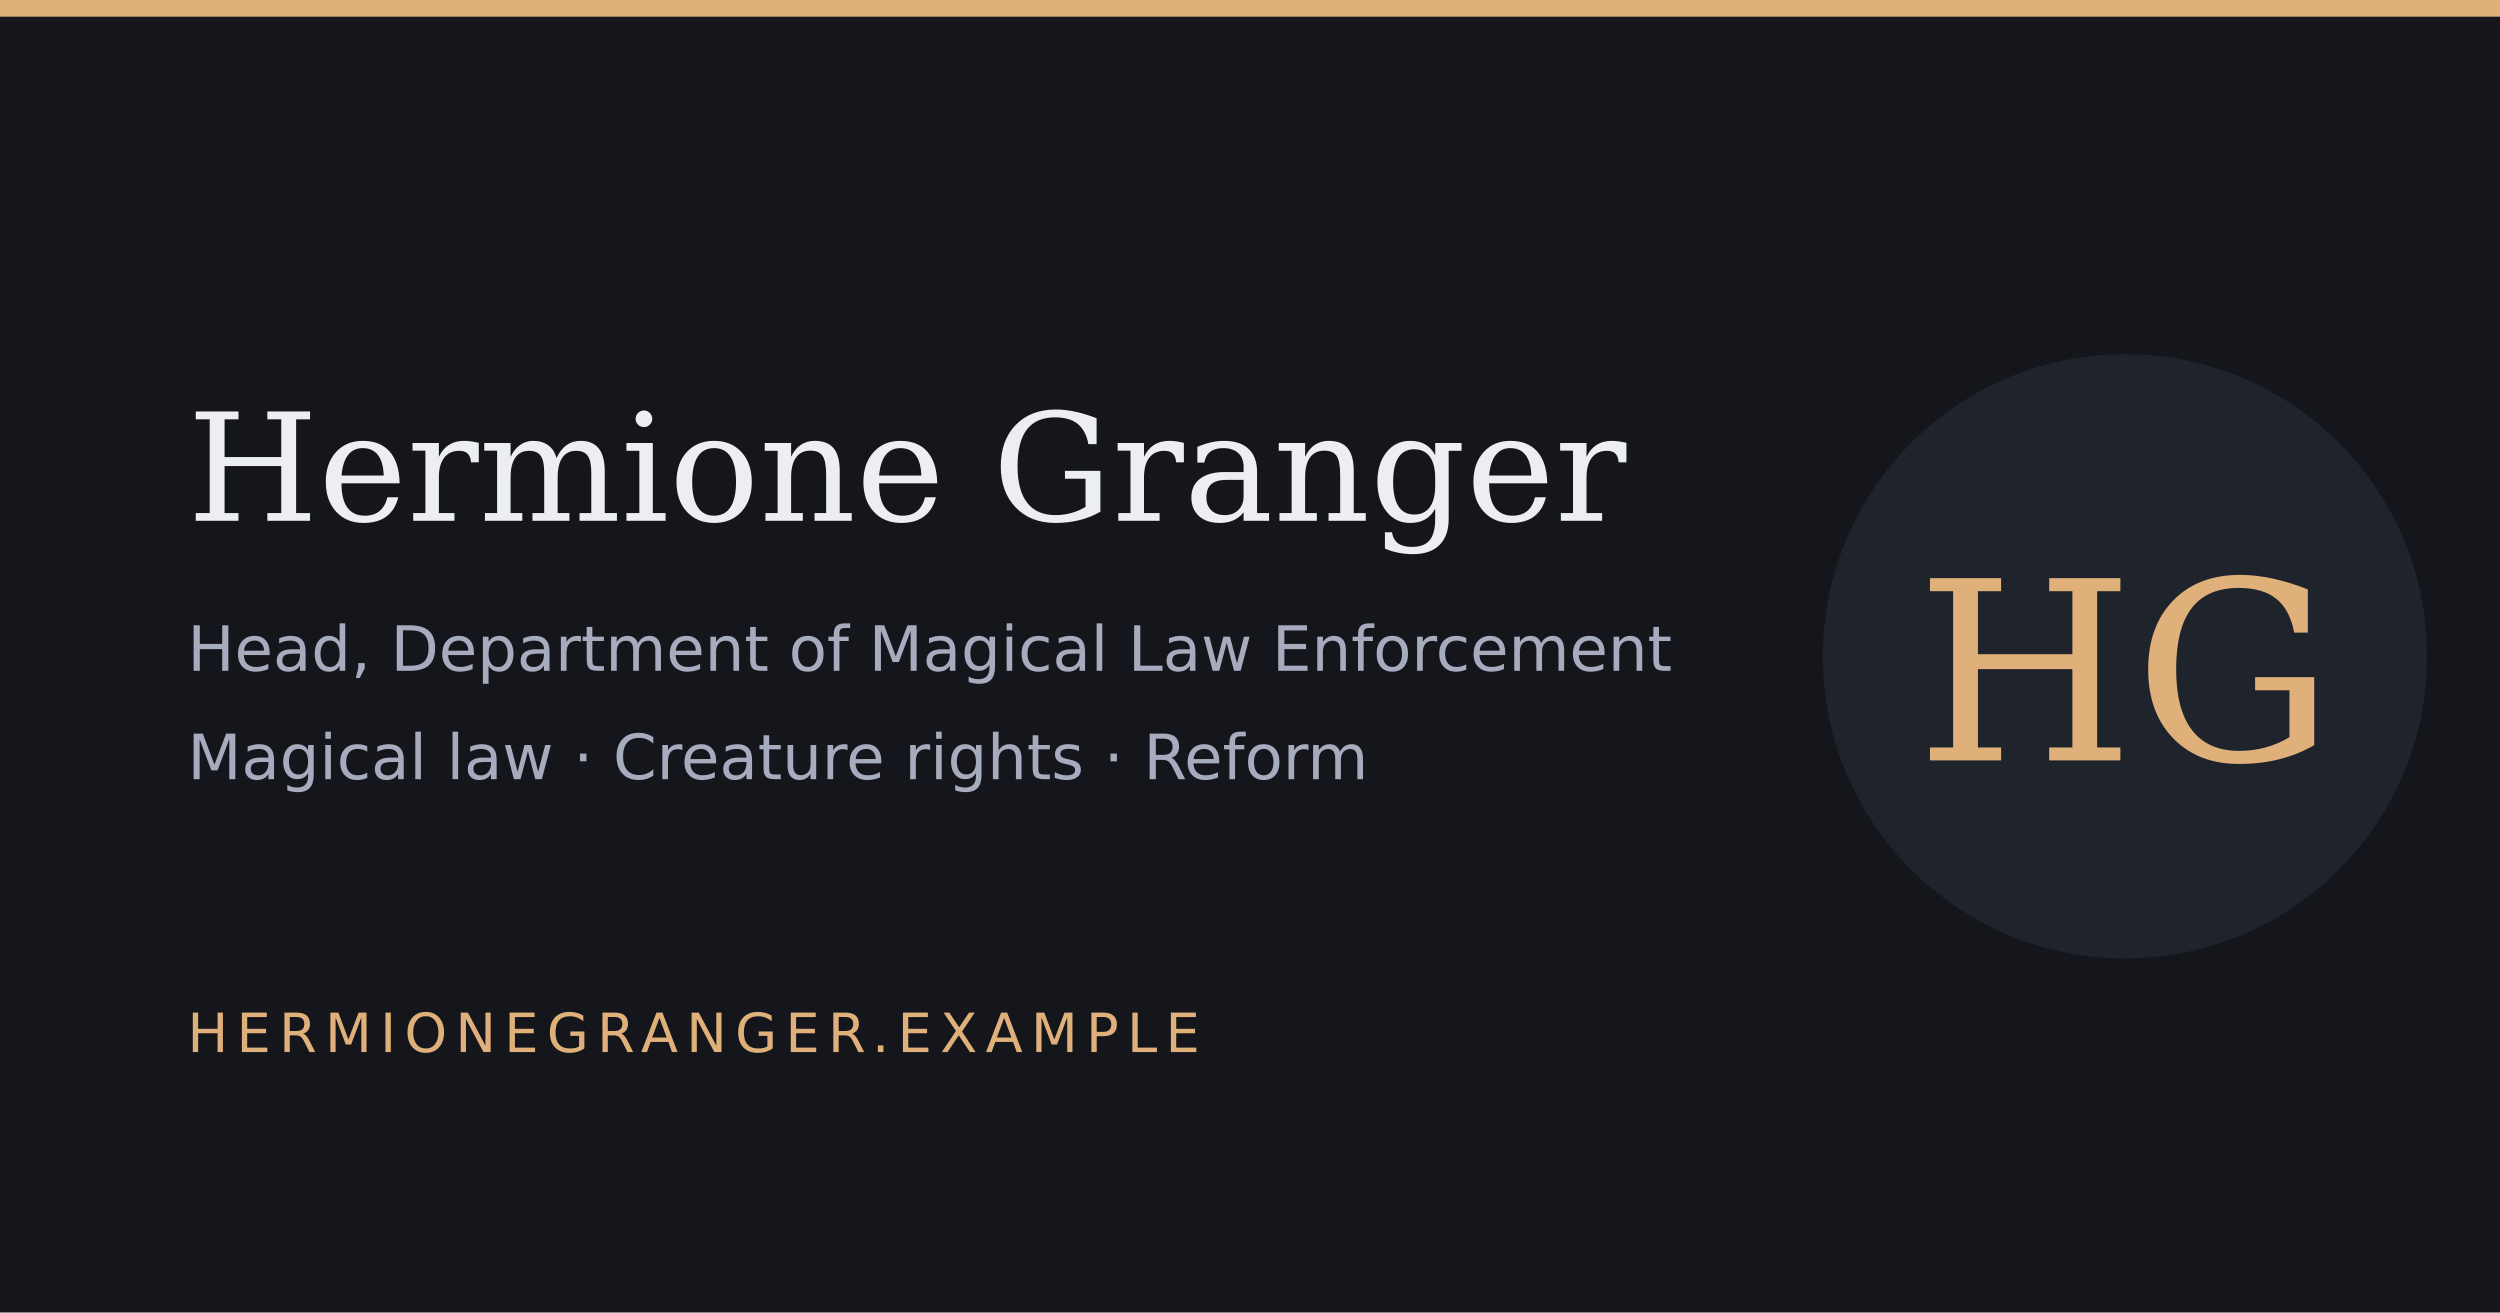
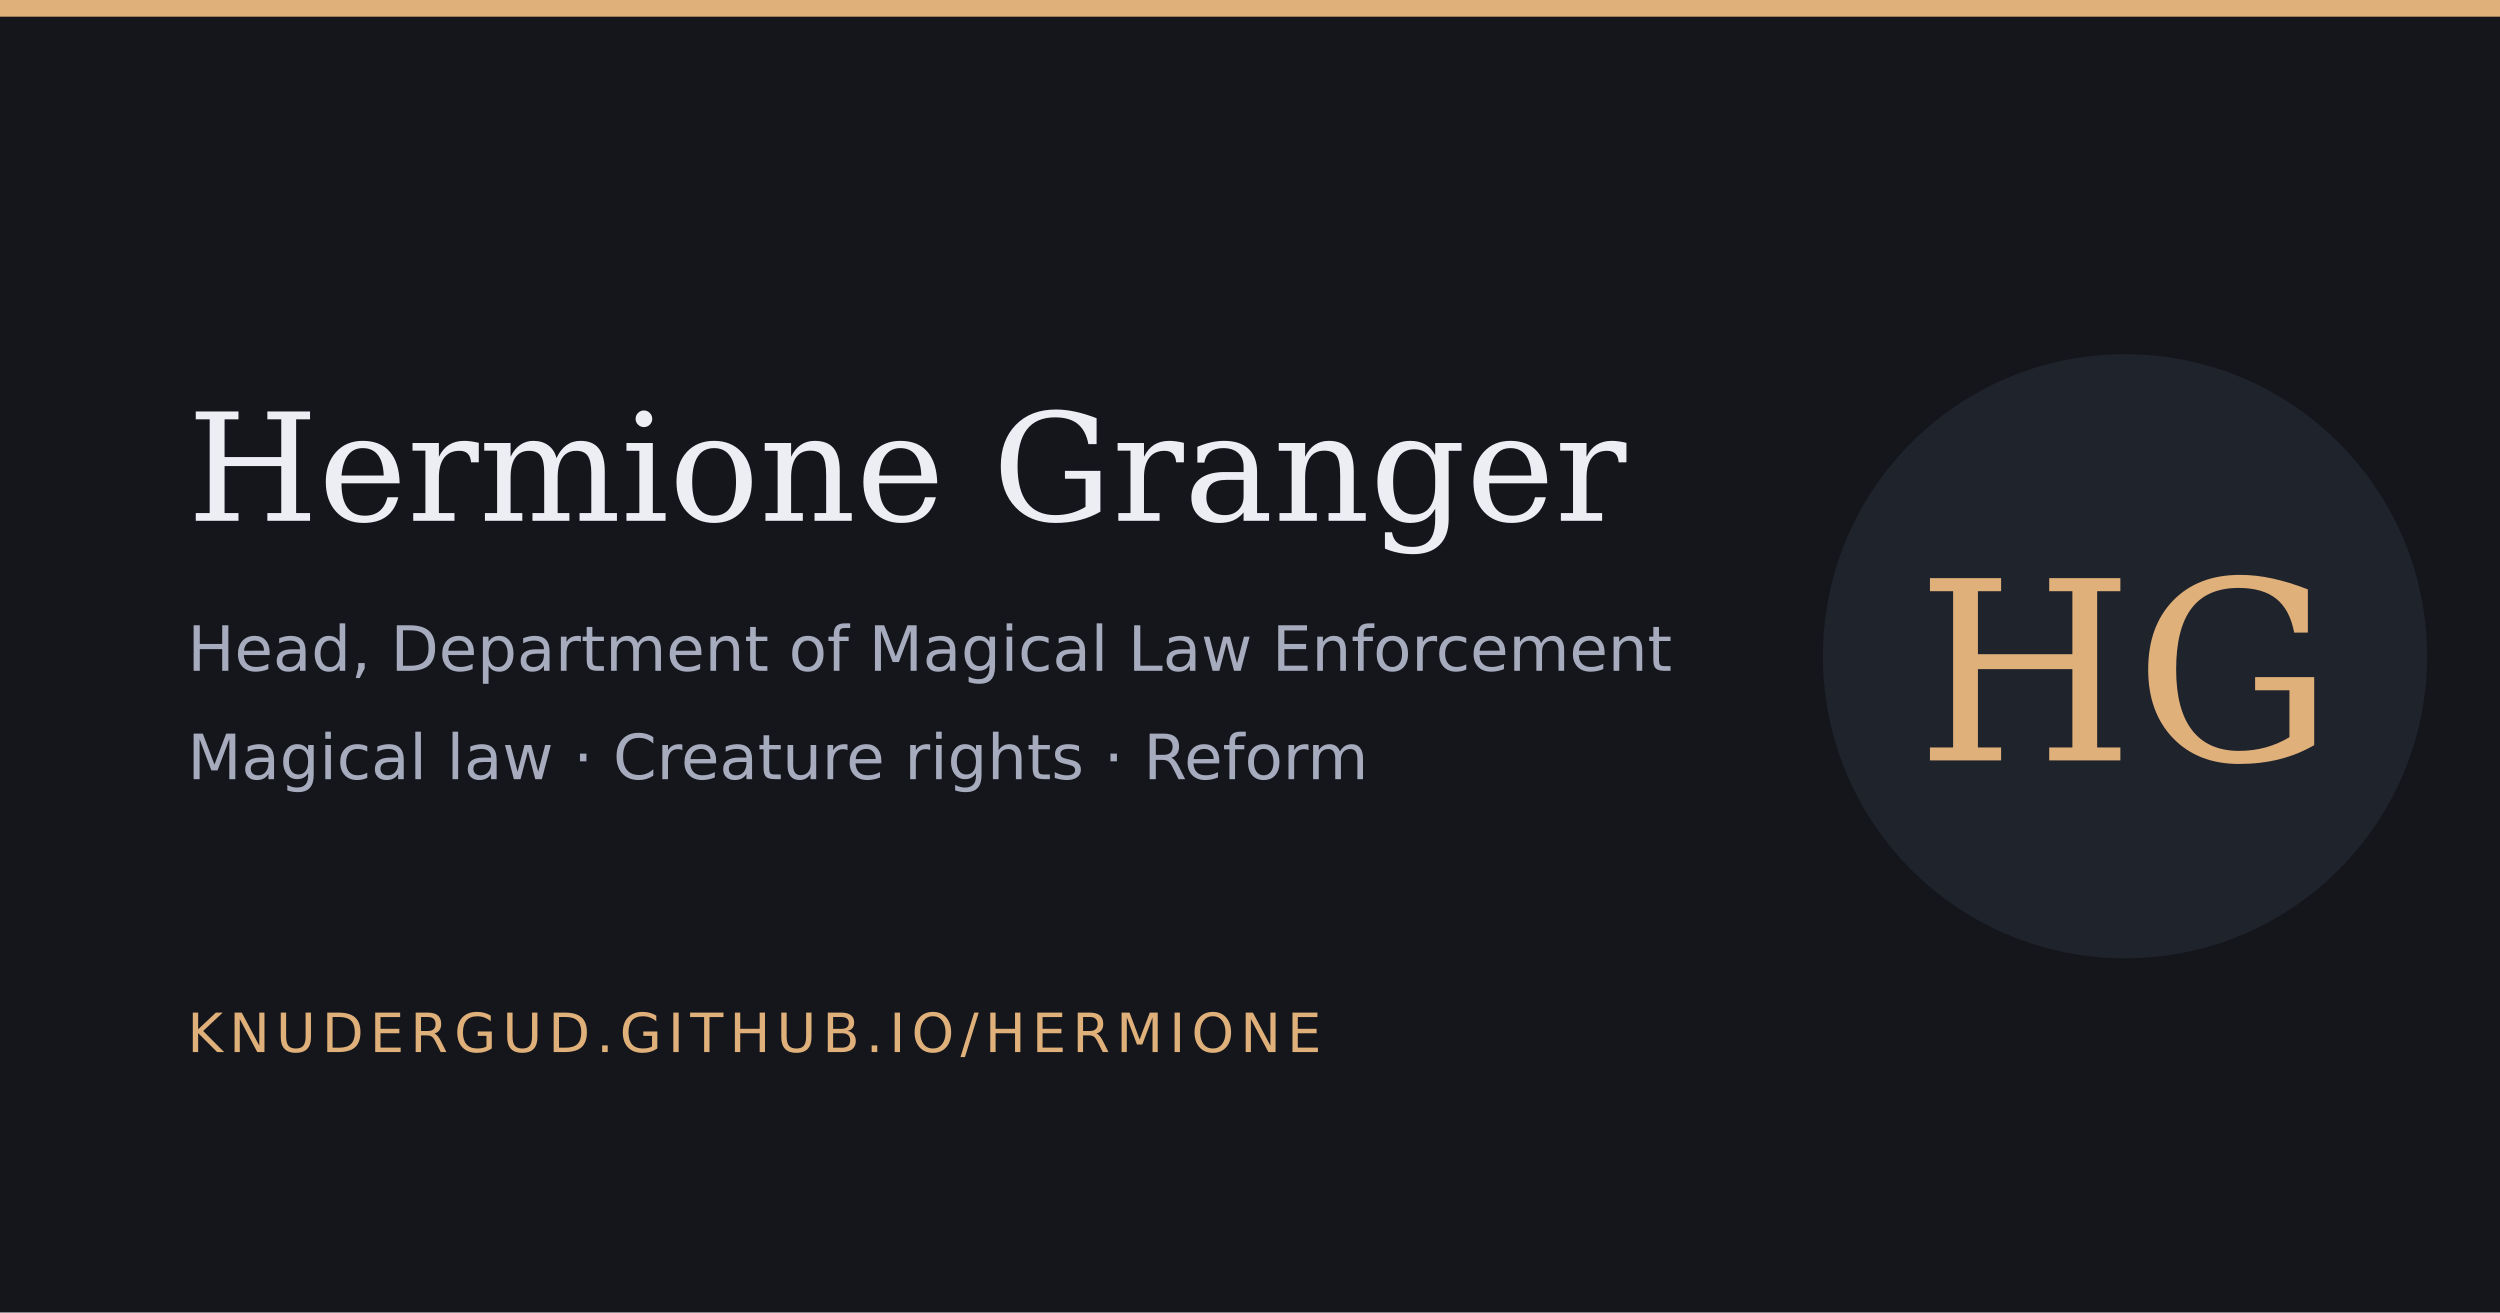
<svg xmlns="http://www.w3.org/2000/svg" viewBox="0 0 1200 630" width="1200" height="630">
  <rect width="1200" height="630" fill="#14161c" />
  <rect x="0" y="0" width="1200" height="8" fill="#e0b07a" />
  <circle cx="1020" cy="315" r="145" fill="#1f232c" />
  <text x="1020" y="365" text-anchor="middle" font-family="DejaVu Serif, Georgia, serif" font-size="120" fill="#e0b07a">HG</text>
  <text x="90" y="250" font-family="DejaVu Serif, Georgia, serif" font-size="72" fill="#eceef4">Hermione Granger</text>
  <text x="90" y="322" font-family="DejaVu Sans, Helvetica, sans-serif" font-size="30" fill="#a6abbd">Head, Department of Magical Law Enforcement</text>
  <text x="90" y="374" font-family="DejaVu Sans, Helvetica, sans-serif" font-size="30" fill="#a6abbd">Magical law · Creature rights · Reform</text>
-   <text x="90" y="505" font-family="DejaVu Sans, Helvetica, sans-serif" font-size="26" fill="#e0b07a" letter-spacing="4">HERMIONEGRANGER.EXAMPLE</text>
+   <text x="90" y="505" font-family="DejaVu Sans, Helvetica, sans-serif" font-size="26" fill="#e0b07a" letter-spacing="3">KNUDERGUD.GITHUB.IO/HERMIONE</text>
</svg>
